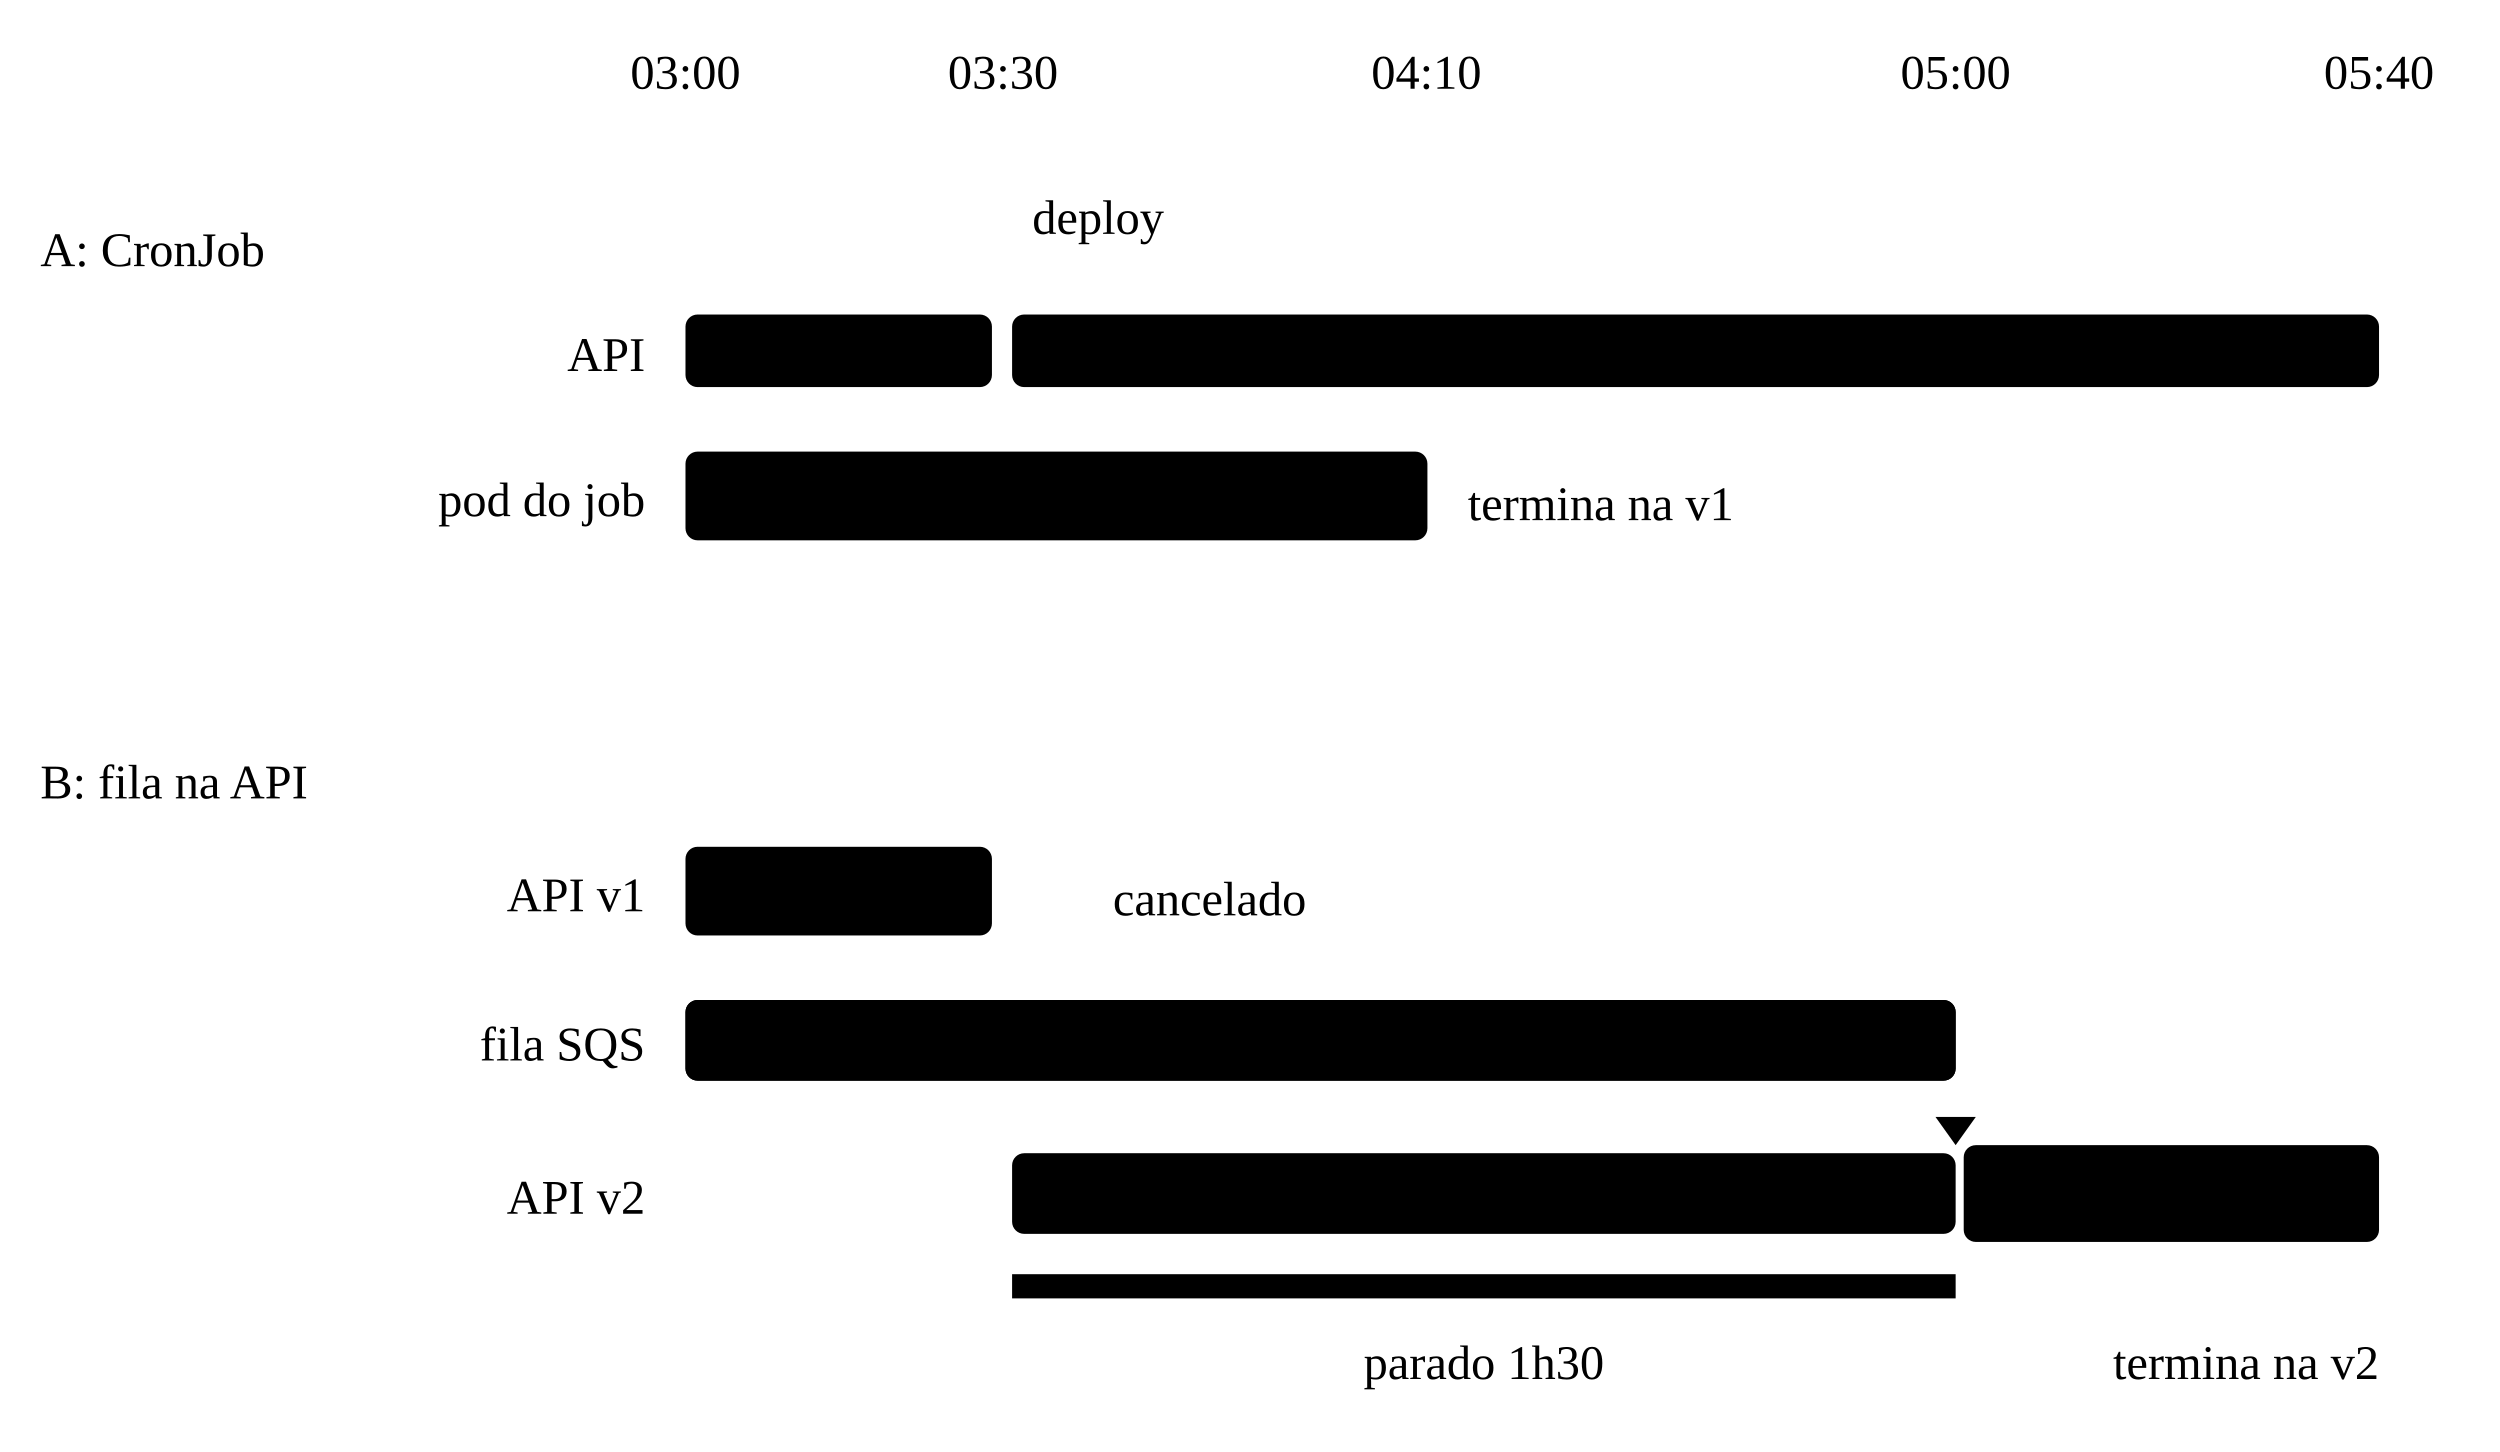
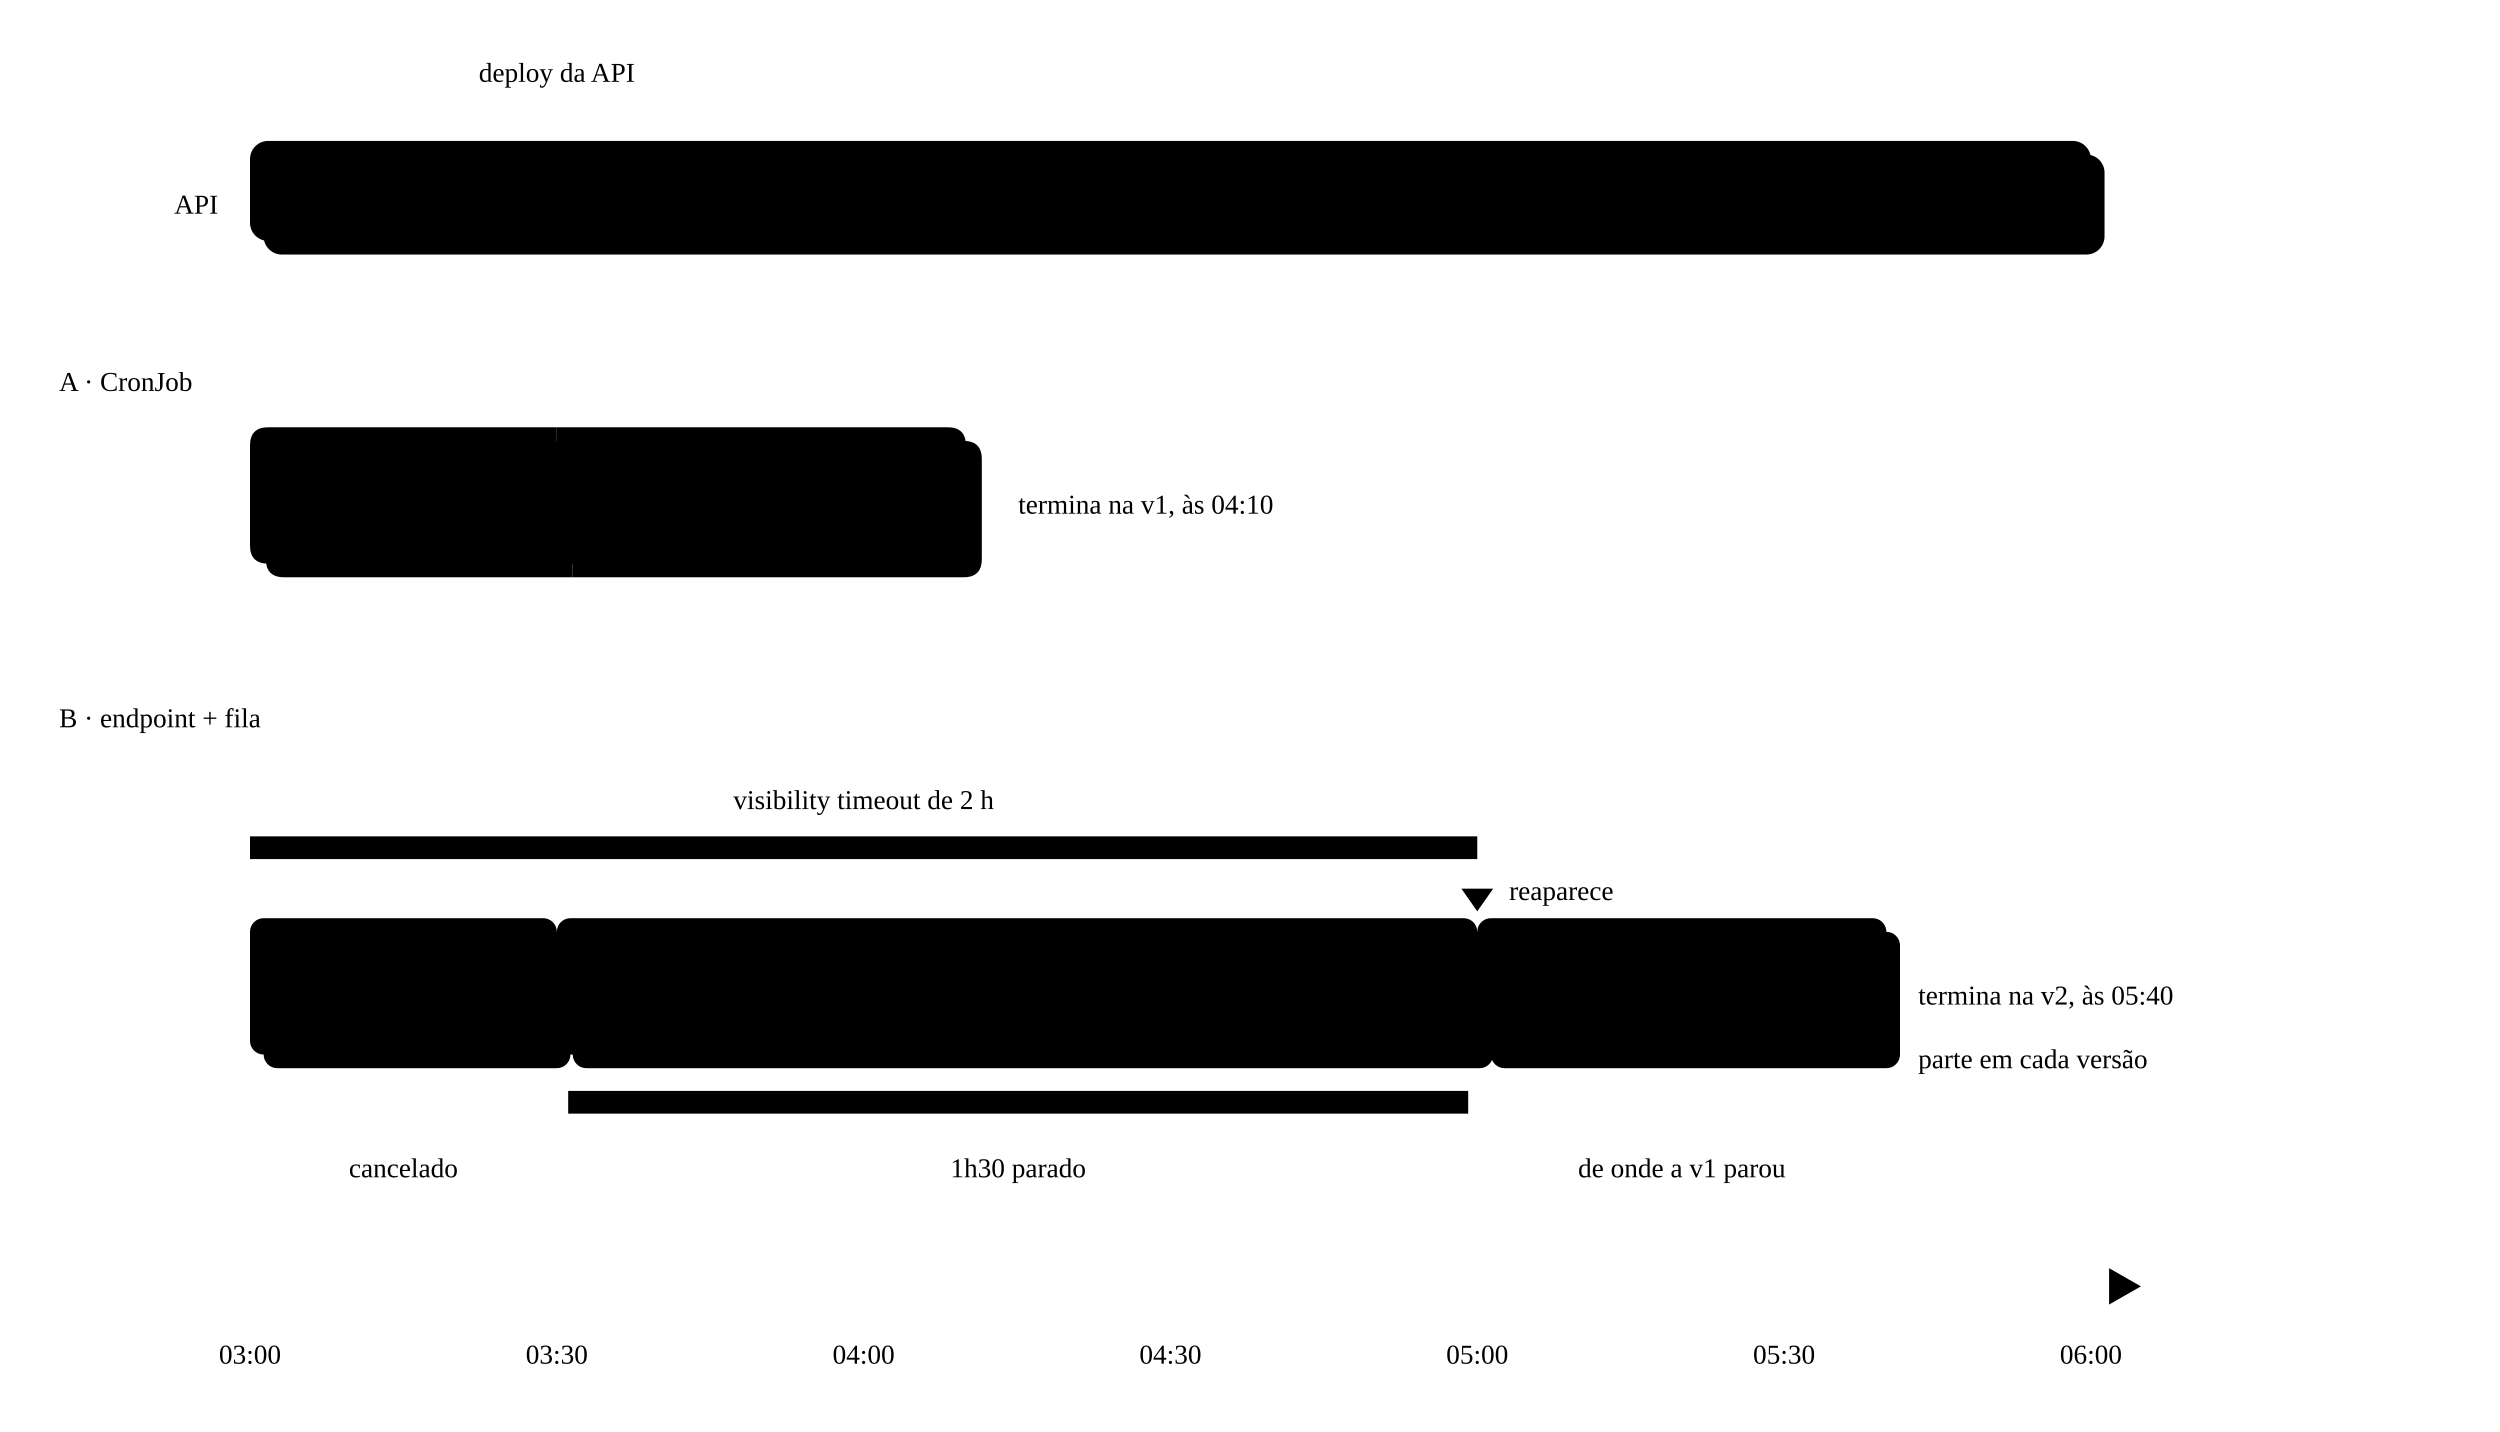
- <svg xmlns="http://www.w3.org/2000/svg" viewBox="0 0 620 360">
-   <g class="traco">
-     <path d="M170 34 H600" class="guia" />
-     <path d="M170 29 V39 M248.75 29 V39 M353.75 29 V39 M485 29 V39 M590 29 V39" class="guia" />
-     <path d="M10 170 H600" class="fino" />
-     <rect x="170" y="78" width="76" height="18" rx="3" class="fino" />
-     <rect x="251" y="78" width="339" height="18" rx="3" class="fino" data-aparece="0.1725 0.19" />
-     <g data-revela="0 0.4025">
-       <rect x="170" y="112" width="184" height="22" rx="3" />
+ <svg xmlns="http://www.w3.org/2000/svg" viewBox="0 0 1100 630">
+   <g class="tinta">
+     <g class="tom-ambar">
+       <rect x="116" y="68" width="810" height="44" rx="8" class="hachura" />
+       <rect x="110" y="62" width="810" height="44" rx="8" class="lavado" />
    </g>
-     <g data-revela="0 0.1725">
-       <rect x="170" y="210" width="76" height="22" rx="3" />
+     <path d="M110 566 H940 M928 558 L942 566 L928 574" class="eixo" />
+     <path d="M110 558 V574 M245 558 V574 M380 558 V574 M515 558 V574 M650 558 V574 M785 558 V574 M920 558 V574" class="eixo" />
+   </g>
+   <g class="tom-verde" data-revela="0.07 0.19">
+     <g class="tinta">
+       <path d="M252 194 H125 Q117 194 117 202 V246 Q117 254 125 254 H252" class="cor" />
+       <path d="M245 188 H118 Q110 188 110 196 V240 Q110 248 118 248 H245" class="lavado" />
    </g>
-     <path d="M254 214 l14 14 m0 -14 l-14 14" class="destaque" data-traco="0.175 0.2" />
-     <g data-aparece="0.005 0.035">
-       <rect x="170" y="248" width="315" height="20" rx="3" class="hachura" />
-       <rect x="170" y="248" width="315" height="20" rx="3" class="fino" />
+     <text x="177.5" y="226" text-anchor="middle" class="texto-caixa">pod do job</text>
+   </g>
+   <g class="tom-ambar" data-revela="0.07 0.19">
+     <g class="tinta">
+       <rect x="116" y="410" width="135" height="60" rx="6" class="hachura" />
+       <rect x="110" y="404" width="135" height="60" rx="6" class="lavado" />
    </g>
-     <g data-revela="0.25 0.69">
-       <rect x="251" y="286" width="234" height="20" rx="3" class="tracejado" />
+     <text x="177.5" y="442" text-anchor="middle" class="texto-caixa">pod v1</text>
+   </g>
+   <g class="tom-verde" data-revela="0.29 0.45">
+     <g class="tinta">
+       <path d="M252 194 H424 Q432 194 432 202 V246 Q432 254 424 254 H252" class="cor" />
+       <path d="M245 188 H417 Q425 188 425 196 V240 Q425 248 417 248 H245" class="lavado" />
    </g>
-     <path d="M485 270 V283 M480 277 L485 284 L490 277" class="fino" data-traco="0.69 0.71" />
-     <g data-revela="0.83 0.94">
-       <rect x="487" y="284" width="103" height="24" rx="3" />
+     <text x="335" y="226" text-anchor="middle" class="texto-caixa">segue na v1</text>
+   </g>
+   <g class="tom-roxo" data-revela="0.29 0.65">
+     <g class="tinta">
+       <rect x="252" y="410" width="405" height="60" rx="6" class="cor" />
+       <rect x="245" y="404" width="405" height="60" rx="6" class="lavado" />
    </g>
-     <path d="M251 316 V322 H485 V316" class="destaque" data-traco="0.72 0.77" />
-     <path d="M248.75 42 V242 M248.75 272 V312" class="tracejado" data-aparece="0.1725 0.18" />
+     <text x="447.5" y="442" text-anchor="middle" class="texto-caixa">mensagem invisível na fila</text>
  </g>
-   <g>
-     <text x="170" y="22" text-anchor="middle" class="codigo">03:00</text>
-     <text x="248.75" y="22" text-anchor="middle" class="codigo">03:30</text>
-     <text x="353.75" y="22" text-anchor="middle" class="codigo">04:10</text>
-     <text x="485" y="22" text-anchor="middle" class="codigo">05:00</text>
-     <text x="590" y="22" text-anchor="middle" class="codigo">05:40</text>
-     <text x="256" y="58" class="secundario destaque" data-aparece="0.1725 0.18">deploy</text>
-     <text x="10" y="66">A: CronJob</text>
-     <text x="160" y="92" text-anchor="end" class="secundario">API</text>
-     <text x="208" y="91" text-anchor="middle" class="codigo">v1</text>
-     <text x="420" y="91" text-anchor="middle" class="codigo" data-aparece="0.1725 0.19">v2</text>
-     <text x="160" y="128" text-anchor="end" class="secundario">pod do job</text>
-     <text x="303" y="128" text-anchor="middle" class="secundario" data-aparece="0.2 0.24">processa o lote</text>
-     <text x="364" y="129" data-escrita="0.405 0.46">termina na v1</text>
-     <text x="10" y="198">B: fila na API</text>
-     <text x="160" y="226" text-anchor="end" class="secundario">API v1</text>
-     <text x="208" y="226" text-anchor="middle" class="secundario" data-aparece="0.12 0.16">processa</text>
-     <text x="276" y="227" class="destaque" data-escrita="0.2 0.25">cancelado</text>
-     <text x="160" y="263" text-anchor="end" class="secundario">fila SQS</text>
-     <text x="368" y="262" text-anchor="middle" class="secundario" data-aparece="0.005 0.035">mensagem invisível por 2 h</text>
-     <text x="160" y="301" text-anchor="end" class="secundario">API v2</text>
-     <text x="368" y="300" text-anchor="middle" class="secundario" data-aparece="0.43 0.47">no ar, sem mensagem</text>
-     <text x="538" y="301" text-anchor="middle" class="secundario" data-aparece="0.8 0.83">retoma</text>
-     <text x="368" y="342" text-anchor="middle" class="destaque" data-escrita="0.77 0.83">parado 1h30</text>
-     <text x="590" y="342" text-anchor="end" data-escrita="0.94 1">termina na v2</text>
+   <g class="tom-ambar" data-revela="0.78 0.94">
+     <g class="tinta">
+       <rect x="656" y="410" width="180" height="60" rx="6" class="hachura" />
+       <rect x="650" y="404" width="180" height="60" rx="6" class="lavado" />
+     </g>
+     <text x="740" y="442" text-anchor="middle" class="texto-caixa">v2 retoma</text>
  </g>
+   <g class="tinta">
+     <g class="tom-roxo">
+       <path d="M110 378 V368 H650 V378" class="linha-tom" data-traco="0.004 0.03" />
+       <path d="M650 380 V400 M643 391 L650 401 L657 391" class="linha-tom" data-traco="0.65 0.665" />
+     </g>
+     <path d="M245 50 V286 M245 334 V566" class="linha" data-traco="0.222 0.25" />
+     <g class="tom-vermelho">
+       <path d="M233 422 L257 446 M257 422 L233 446" class="linha-tom" data-traco="0.245 0.262" />
+       <path d="M646 480 V490 H250 V480" class="linha-tom" data-traco="0.692 0.72" />
+     </g>
+   </g>
+   <g data-marca="kubernetes" transform="translate(36 194) scale(0.48)" />
+   <g data-marca="sqs" transform="translate(36 410) scale(0.48)" />
+   <text x="245" y="36" text-anchor="middle" class="titulo-caixa" data-escrita="0.19 0.22">deploy da API</text>
+   <g class="tom-ambar">
+     <text x="96" y="94" text-anchor="end" class="titulo-caixa texto-tom">API</text>
+   </g>
+   <text x="124" y="93" class="codigo">v1</text>
+   <text x="259" y="93" class="codigo" data-escrita="0.228 0.245">v2</text>
+   <g class="tom-verde">
+     <text x="26" y="172" class="titulo-caixa texto-tom">A · CronJob</text>
+     <text x="448" y="226" class="texto-caixa texto-tom" data-escrita="0.455 0.52">termina na v1, às 04:10</text>
+   </g>
+   <g class="tom-roxo">
+     <text x="26" y="320" class="titulo-caixa texto-tom">B · endpoint + fila</text>
+     <text x="380" y="356" text-anchor="middle" class="texto-caixa texto-tom" data-escrita="0.03 0.068">visibility timeout de 2 h</text>
+     <text x="664" y="396" class="texto-caixa texto-tom" data-escrita="0.667 0.69">reaparece</text>
+   </g>
+   <g class="tom-vermelho">
+     <text x="177.5" y="518" text-anchor="middle" class="texto-caixa texto-tom" data-escrita="0.262 0.29">cancelado</text>
+     <text x="448" y="518" text-anchor="middle" class="texto-caixa texto-tom" data-escrita="0.722 0.75">1h30 parado</text>
+   </g>
+   <text x="740" y="518" text-anchor="middle" class="nota-pequena" data-escrita="0.752 0.778">de onde a v1 parou</text>
+   <g class="tom-ambar">
+     <text x="844" y="442" class="texto-caixa texto-tom" data-escrita="0.94 0.975">termina na v2, às 05:40</text>
+   </g>
+   <text x="844" y="470" class="nota-pequena" data-escrita="0.975 1">parte em cada versão</text>
+   <text x="110" y="600" text-anchor="middle" class="valor-eixo">03:00</text>
+   <text x="245" y="600" text-anchor="middle" class="valor-eixo">03:30</text>
+   <text x="380" y="600" text-anchor="middle" class="valor-eixo">04:00</text>
+   <text x="515" y="600" text-anchor="middle" class="valor-eixo">04:30</text>
+   <text x="650" y="600" text-anchor="middle" class="valor-eixo">05:00</text>
+   <text x="785" y="600" text-anchor="middle" class="valor-eixo">05:30</text>
+   <text x="920" y="600" text-anchor="middle" class="valor-eixo">06:00</text>
</svg>
